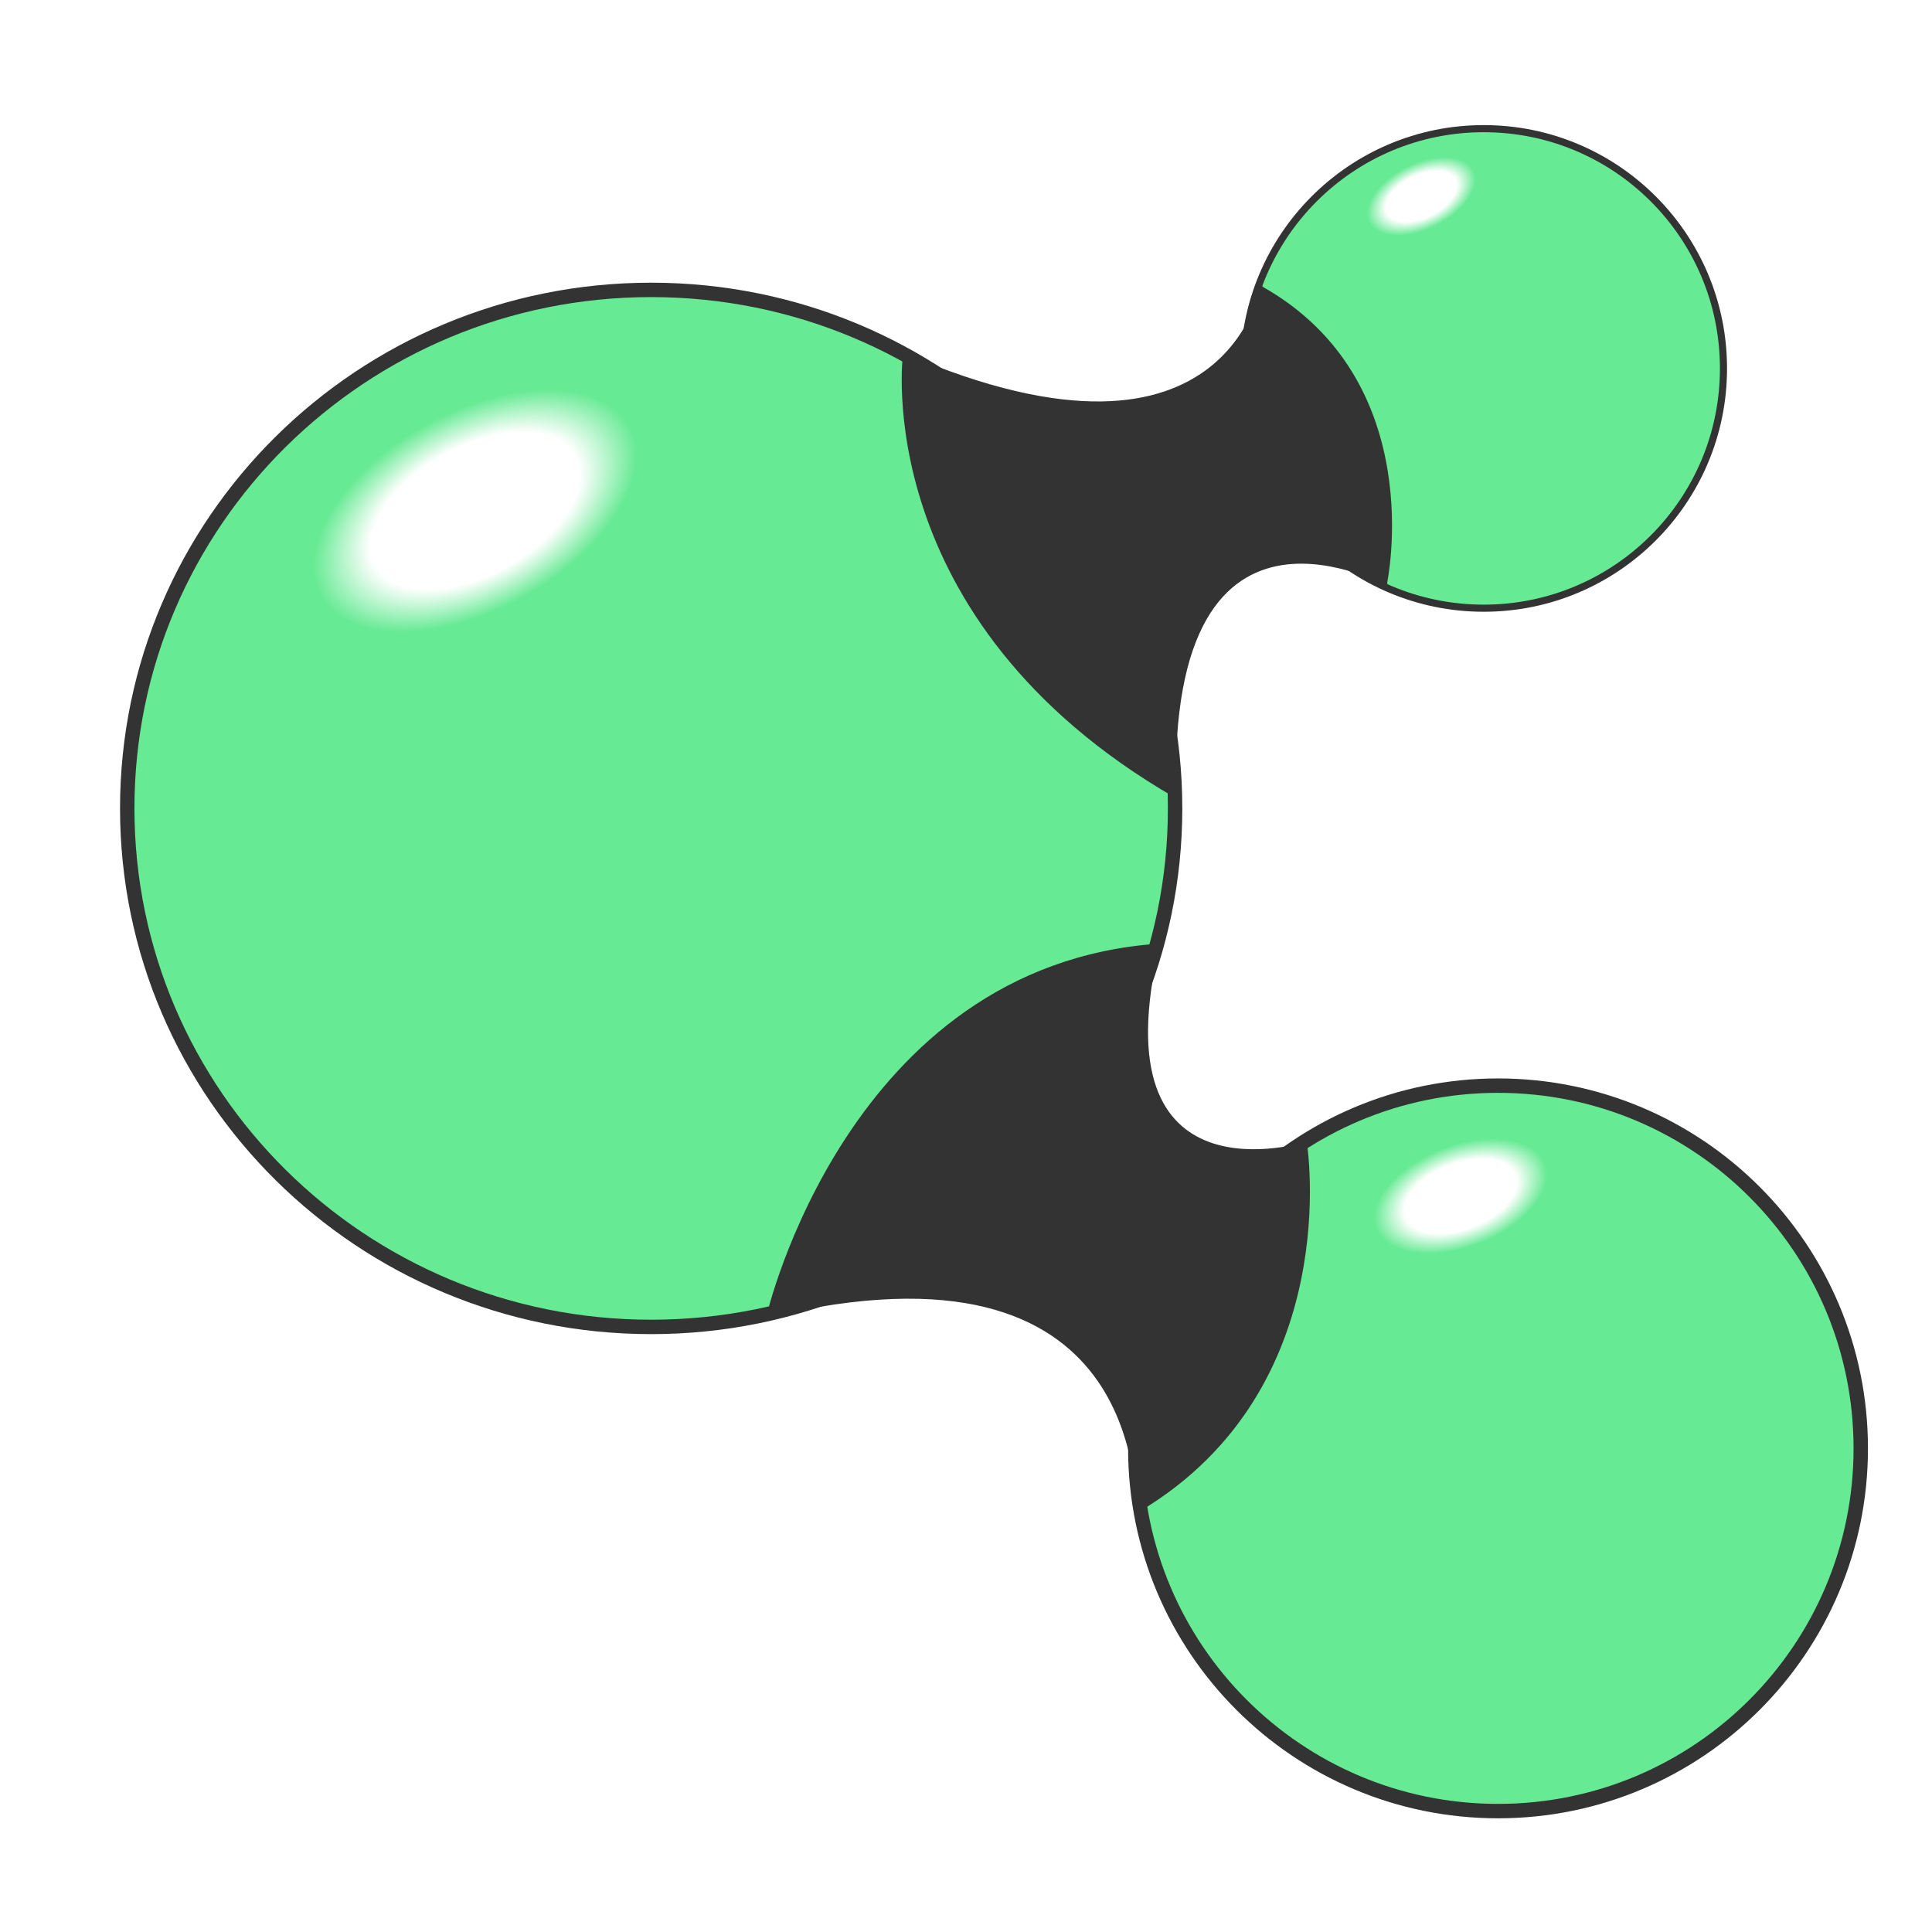
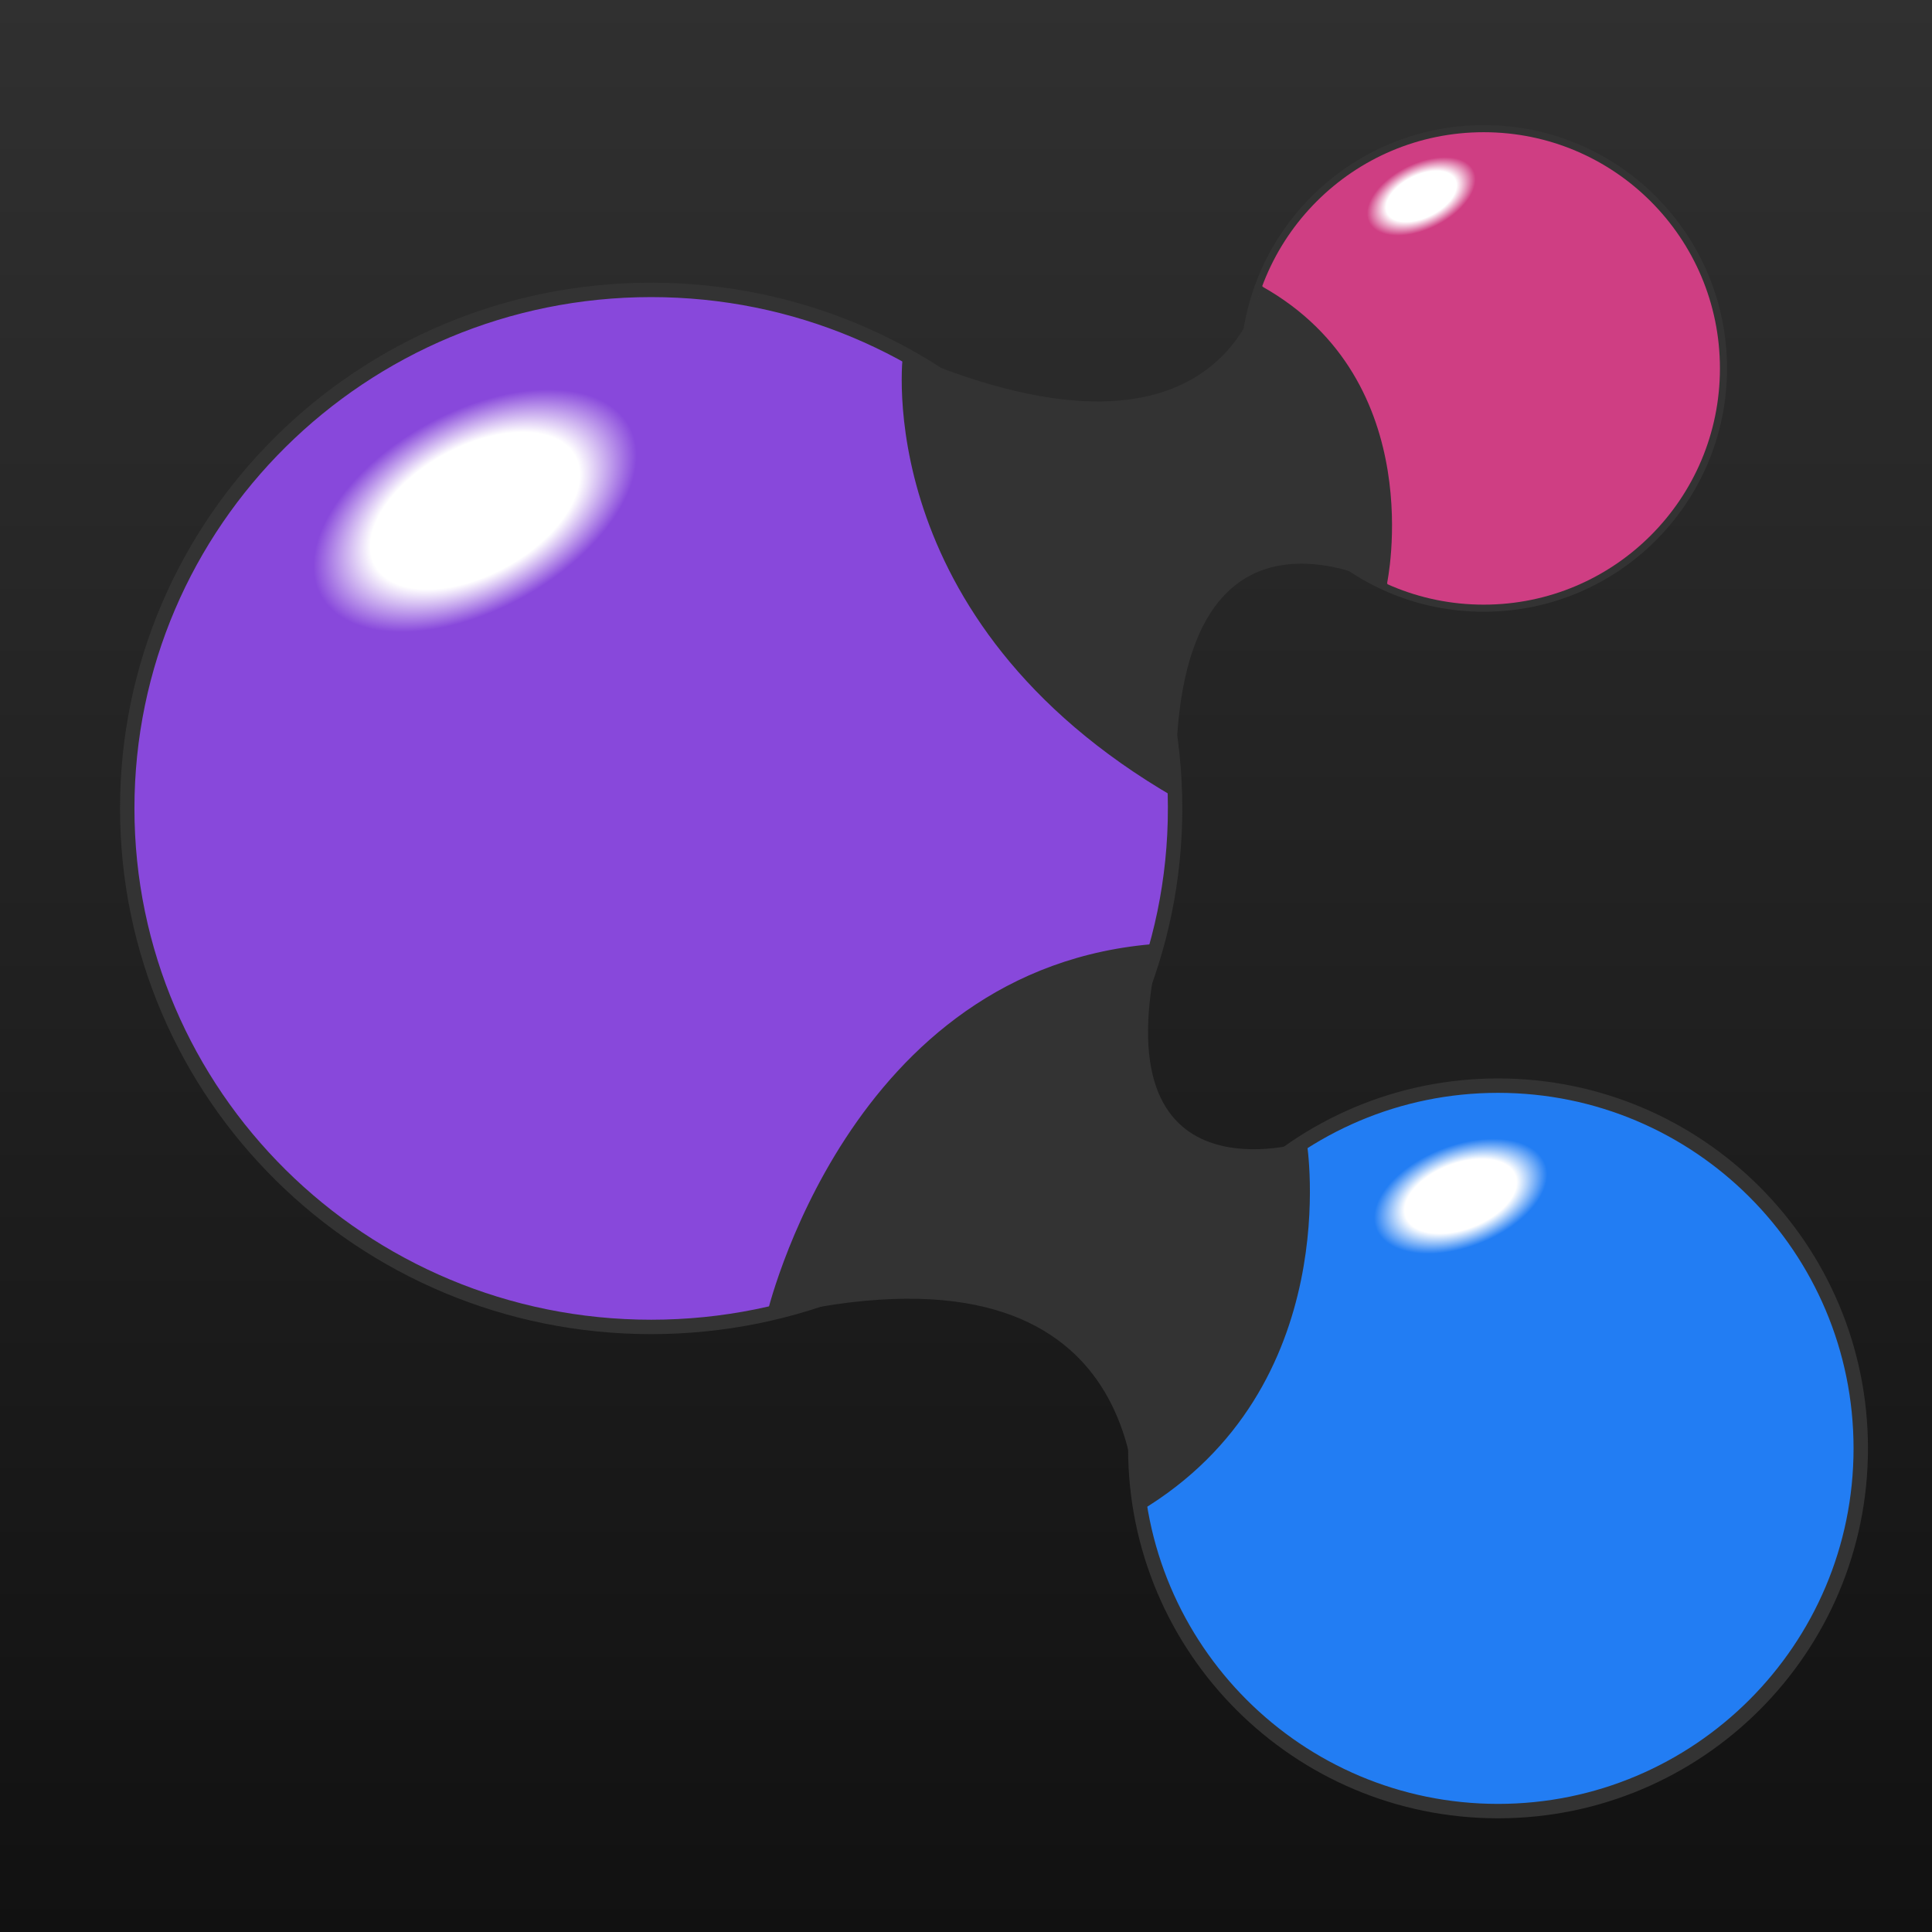
<svg xmlns="http://www.w3.org/2000/svg" xmlns:xlink="http://www.w3.org/1999/xlink" width="1024px" height="1024px" viewBox="0 0 1024 1024" version="1.1" id="SVGRoot" xml:space="preserve">
  <defs id="defs34">
+     <linearGradient id="appBackground" x1="0" y1="0" x2="0" y2="1">
+       <stop offset="0" stop-color="#303030" />
+       <stop offset="1" stop-color="#111111" />
+     </linearGradient>
    <linearGradient id="linearGradient12950">
      <stop style="stop-color:#ffffff;stop-opacity:1;" offset="0.646" id="stop12946" />
      <stop style="stop-color:#ffffff;stop-opacity:0;" offset="1" id="stop12948" />
    </linearGradient>
    <linearGradient id="linearGradient3888">
      <stop style="stop-color:#000000;stop-opacity:1;" offset="0" id="stop3886" />
    </linearGradient>
    <radialGradient xlink:href="#linearGradient12950" id="radialGradient12952" cx="61.523" cy="349.042" fx="61.523" fy="349.042" r="72.24" gradientTransform="matrix(1.185594,0,0,0.8913704,281.3842,43.39546)" gradientUnits="userSpaceOnUse" />
    <radialGradient xlink:href="#linearGradient12950" id="radialGradient14678" gradientUnits="userSpaceOnUse" gradientTransform="matrix(0.3932839,0,0,0.2956843,817.0246,146.9635)" cx="61.523" cy="349.042" fx="61.523" fy="349.042" r="72.24" />
    <radialGradient xlink:href="#linearGradient12950" id="radialGradient14682" gradientUnits="userSpaceOnUse" gradientTransform="matrix(0.6095425,0,0,0.4582749,1043.758,607.469)" cx="61.523" cy="349.042" fx="61.523" fy="349.042" r="72.24" />
  </defs>
+   <rect id="app-background" width="1024" height="1024" fill="url(#appBackground)" />
  <g id="layer1" transform="translate(1.235487,1.235487)">
-     <path id="path153" style="fill:#67ea94;fill-opacity:1;fill-rule:nonzero;stroke:#333333;stroke-width:7.637;stroke-dasharray:none;stroke-opacity:1" d="M 621.59,427.238 C 621.59,579.019 497.262,702.062 343.896,702.062 190.529,702.062 66.201,579.019 66.201,427.238 66.201,275.456 190.529,152.413 343.896,152.413 c 153.367,0 277.695,123.043 277.695,274.824 z" />
-     <path id="circle263" style="fill:#67ea94;fill-opacity:1;fill-rule:nonzero;stroke:#333333;stroke-width:7.637;stroke-dasharray:none;stroke-opacity:1" d="M 985.007,766.43 A 192.255,192.255 0 0 1 792.753,958.685 192.255,192.255 0 0 1 600.498,766.43 192.255,192.255 0 0 1 792.753,574.176 192.255,192.255 0 0 1 985.007,766.43 Z" />
-     <path id="circle265" style="fill:#67ea94;fill-opacity:1;stroke:#333333;stroke-width:7.537;stroke-dasharray:none;paint-order:stroke markers fill;stroke-opacity:1" d="M 910.361,194.038 A 125.2,125.2 0 0 1 785.161,319.238 125.2,125.2 0 0 1 659.961,194.038 125.2,125.2 0 0 1 785.161,68.838 125.2,125.2 0 0 1 910.361,194.038 Z" />
+     <path id="path153" style="fill:#8848db;fill-opacity:1;fill-rule:nonzero;stroke:#333333;stroke-width:7.637;stroke-dasharray:none;stroke-opacity:1" d="M 621.59,427.238 C 621.59,579.019 497.262,702.062 343.896,702.062 190.529,702.062 66.201,579.019 66.201,427.238 66.201,275.456 190.529,152.413 343.896,152.413 c 153.367,0 277.695,123.043 277.695,274.824 z" />
+     <path id="circle263" style="fill:#227df3;fill-opacity:1;fill-rule:nonzero;stroke:#333333;stroke-width:7.637;stroke-dasharray:none;stroke-opacity:1" d="M 985.007,766.43 A 192.255,192.255 0 0 1 792.753,958.685 192.255,192.255 0 0 1 600.498,766.43 192.255,192.255 0 0 1 792.753,574.176 192.255,192.255 0 0 1 985.007,766.43 Z" />
+     <path id="circle265" style="fill:#cf3e83;fill-opacity:1;stroke:#333333;stroke-width:7.537;stroke-dasharray:none;paint-order:stroke markers fill;stroke-opacity:1" d="M 910.361,194.038 A 125.2,125.2 0 0 1 785.161,319.238 125.2,125.2 0 0 1 659.961,194.038 125.2,125.2 0 0 1 785.161,68.838 125.2,125.2 0 0 1 910.361,194.038 Z" />
  </g>
  <g id="layer2" style="display:inline" />
  <g id="layer3" style="display:inline">
    <ellipse style="opacity:1;fill:url(#radialGradient12952);fill-opacity:1;fill-rule:nonzero;stroke:none;stroke-width:9.808;stroke-dasharray:none;stroke-opacity:1;paint-order:stroke markers fill" id="path12914" cx="354.326" cy="354.521" rx="85.648" ry="64.393" transform="matrix(0.9798664,-0.1996544,-0.2691288,0.9631042,0,0)" />
    <ellipse style="opacity:1;fill:url(#radialGradient14678);fill-opacity:1;fill-rule:nonzero;stroke:none;stroke-width:3.253;stroke-dasharray:none;stroke-opacity:1;paint-order:stroke markers fill" id="ellipse14676" cx="841.221" cy="250.17" rx="28.411" ry="21.36" transform="matrix(0.987251,-0.159171,-0.3085256,0.951216,0,0)" />
    <ellipse style="opacity:1;fill:url(#radialGradient14682);fill-opacity:1;fill-rule:nonzero;stroke:none;stroke-width:5.042;stroke-dasharray:none;stroke-opacity:1;paint-order:stroke markers fill" id="ellipse14680" cx="1081.259" cy="767.426" rx="44.034" ry="33.106" transform="matrix(0.9978865,-0.06498042,-0.3972031,0.9177307,0,0)" />
  </g>
  <g id="layer4" />
  <path style="fill:#333333;fill-opacity:1;stroke:#333333;opacity:1;stroke-opacity:1;stroke-width:1;stroke-dasharray:none" d="m 479.096,187.631 c 177.648,76.574 190.039,-43.488 189.847,-35.223 88.528,49.98 65.728,156.701 65.728,156.701 6.132,5.36 -117.04,-69.802 -111.771,113.153 C 460.206,328.18 479.096,187.631 479.096,187.631 Z" id="path720" />
  <path style="fill:#333333;fill-opacity:1;stroke:#333333;stroke-opacity:1" d="m 406.66,697.892 c 0,0 42.644,-185.772 207.565,-197.237 -33.382,140.15 77.928,105.062 77.928,105.062 0,0 21.045,129.503 -88.147,194.77 -4.073,-6.606 5.354,-151.452 -197.347,-102.596 z" id="path722" />
  <path style="display:none;fill:none;stroke:#000000" d="m 399.496,716.598 c 0,0 42.644,-185.772 207.565,-197.237 -33.382,140.15 77.928,105.062 77.928,105.062 0,0 21.045,129.503 -88.147,194.77 -4.073,-6.606 5.354,-151.452 -197.347,-102.596 z" id="path722-3" />
</svg>
